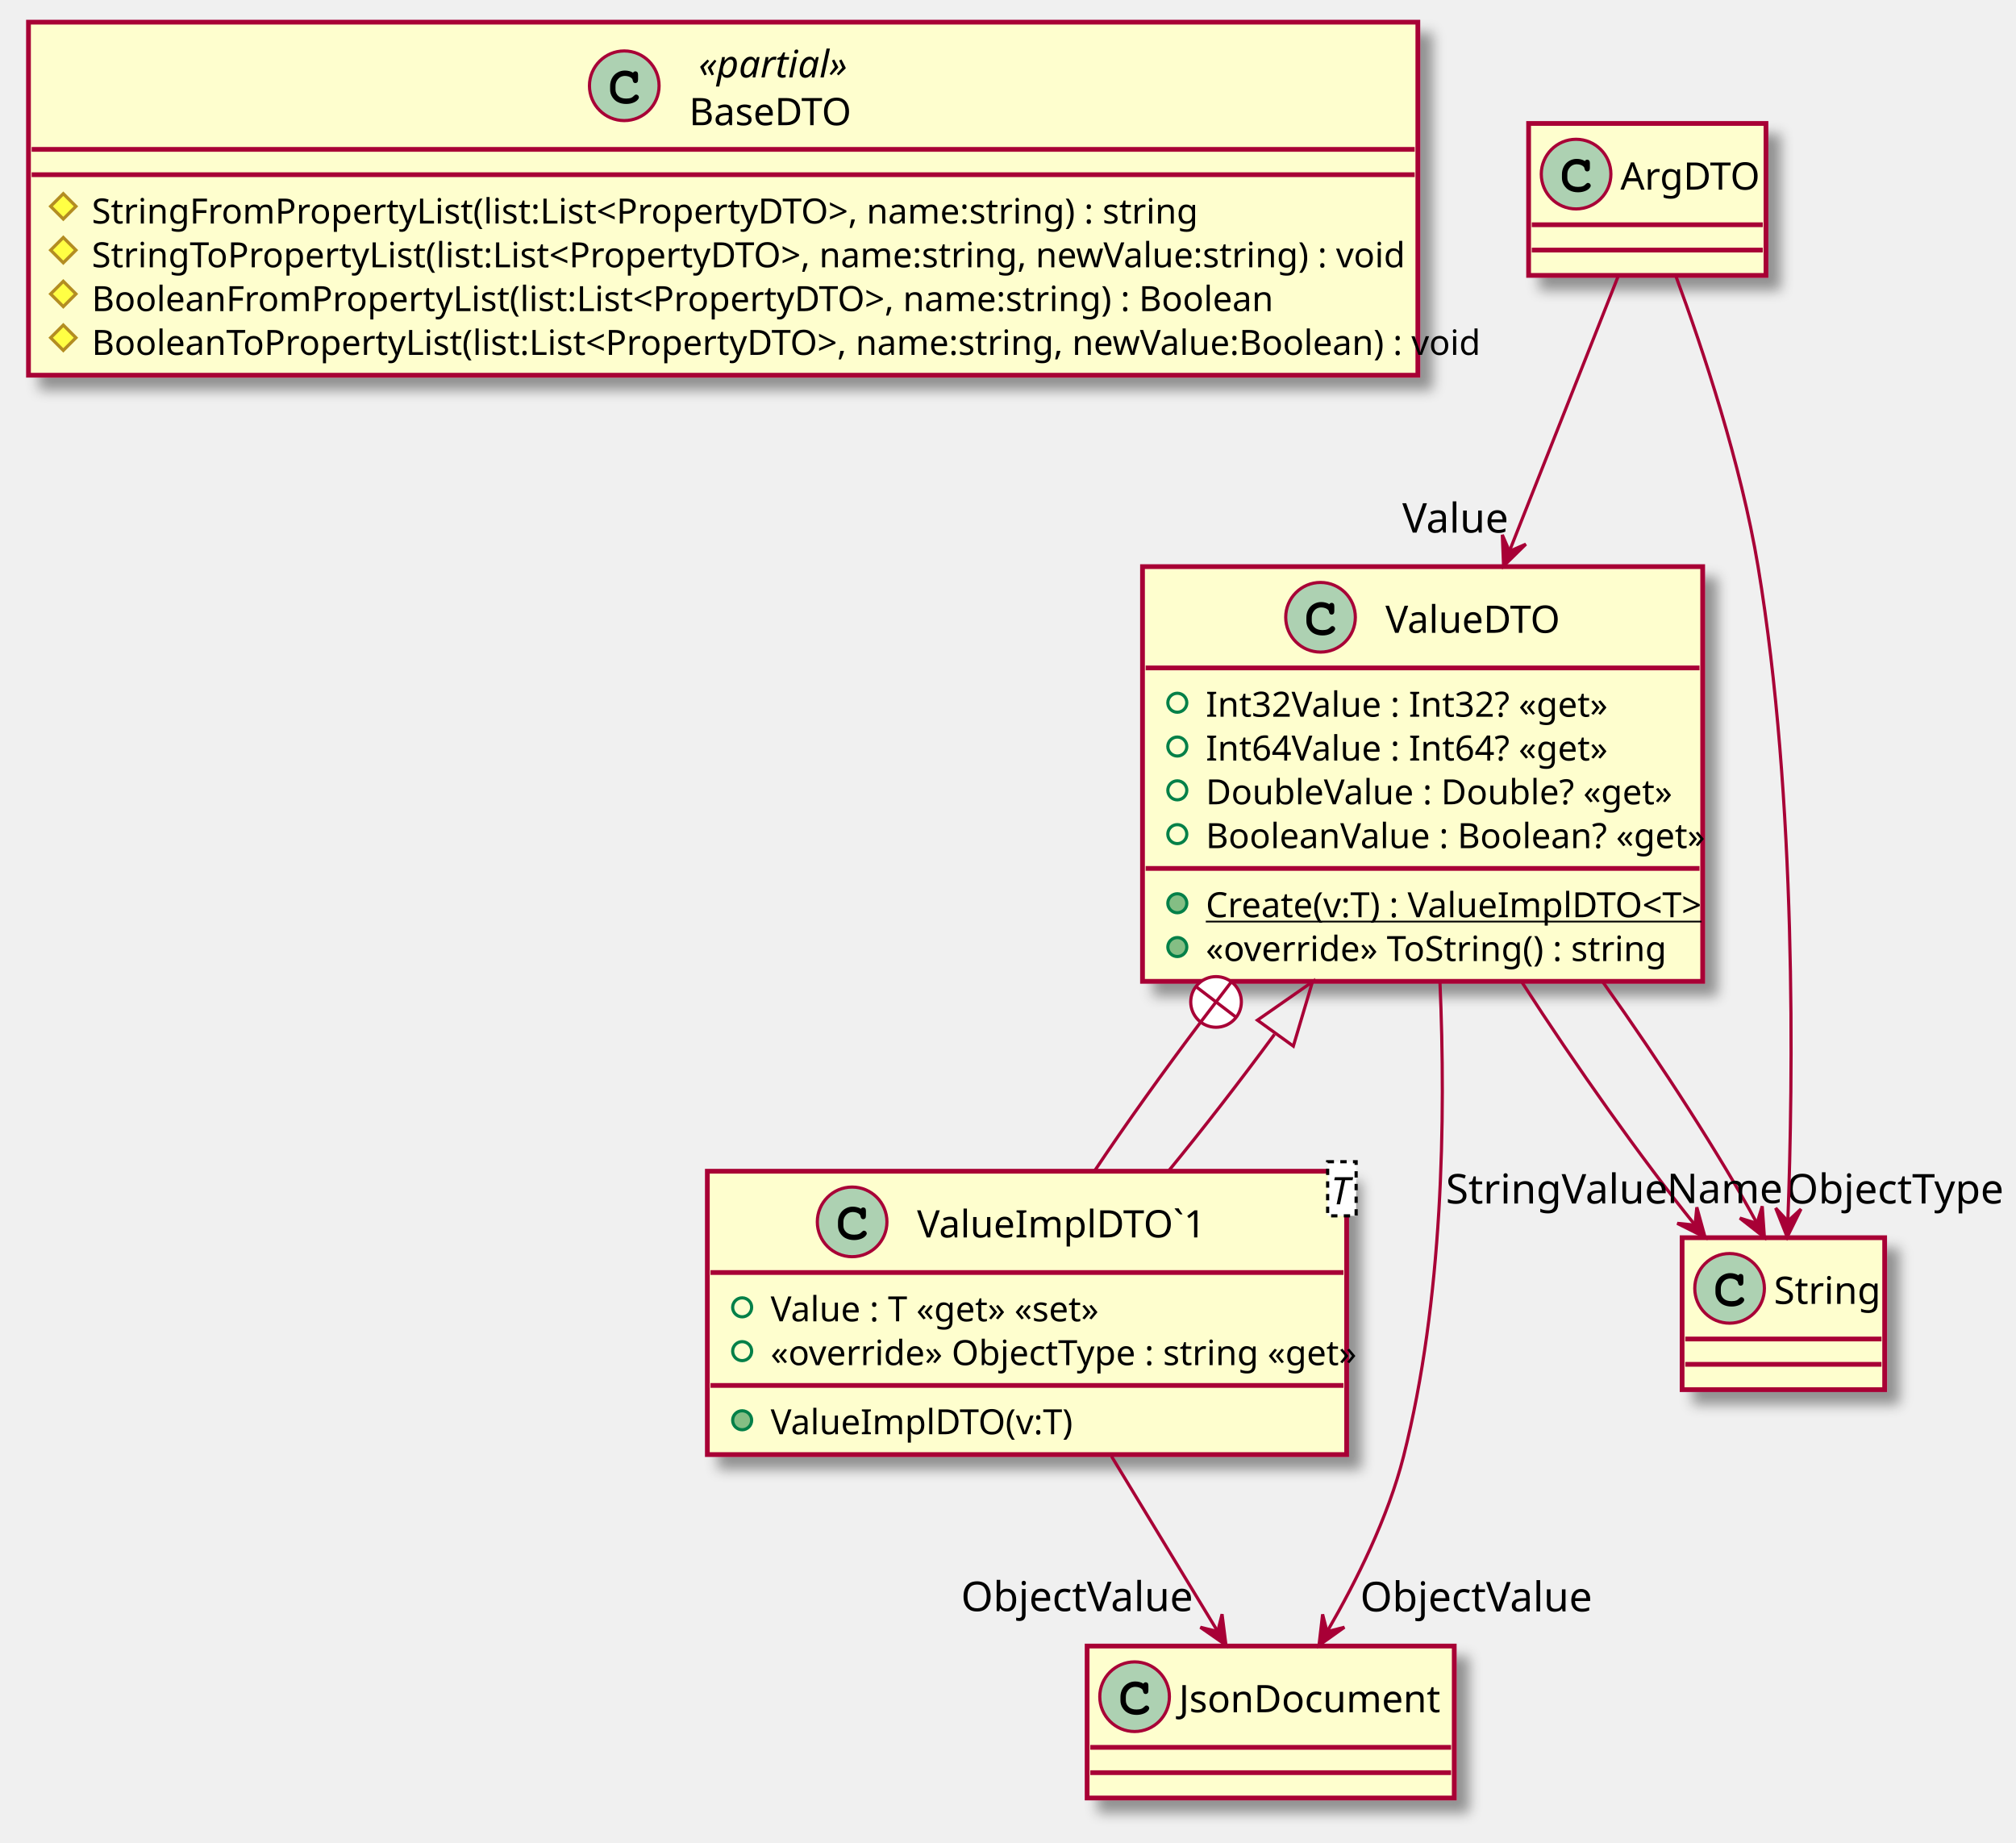
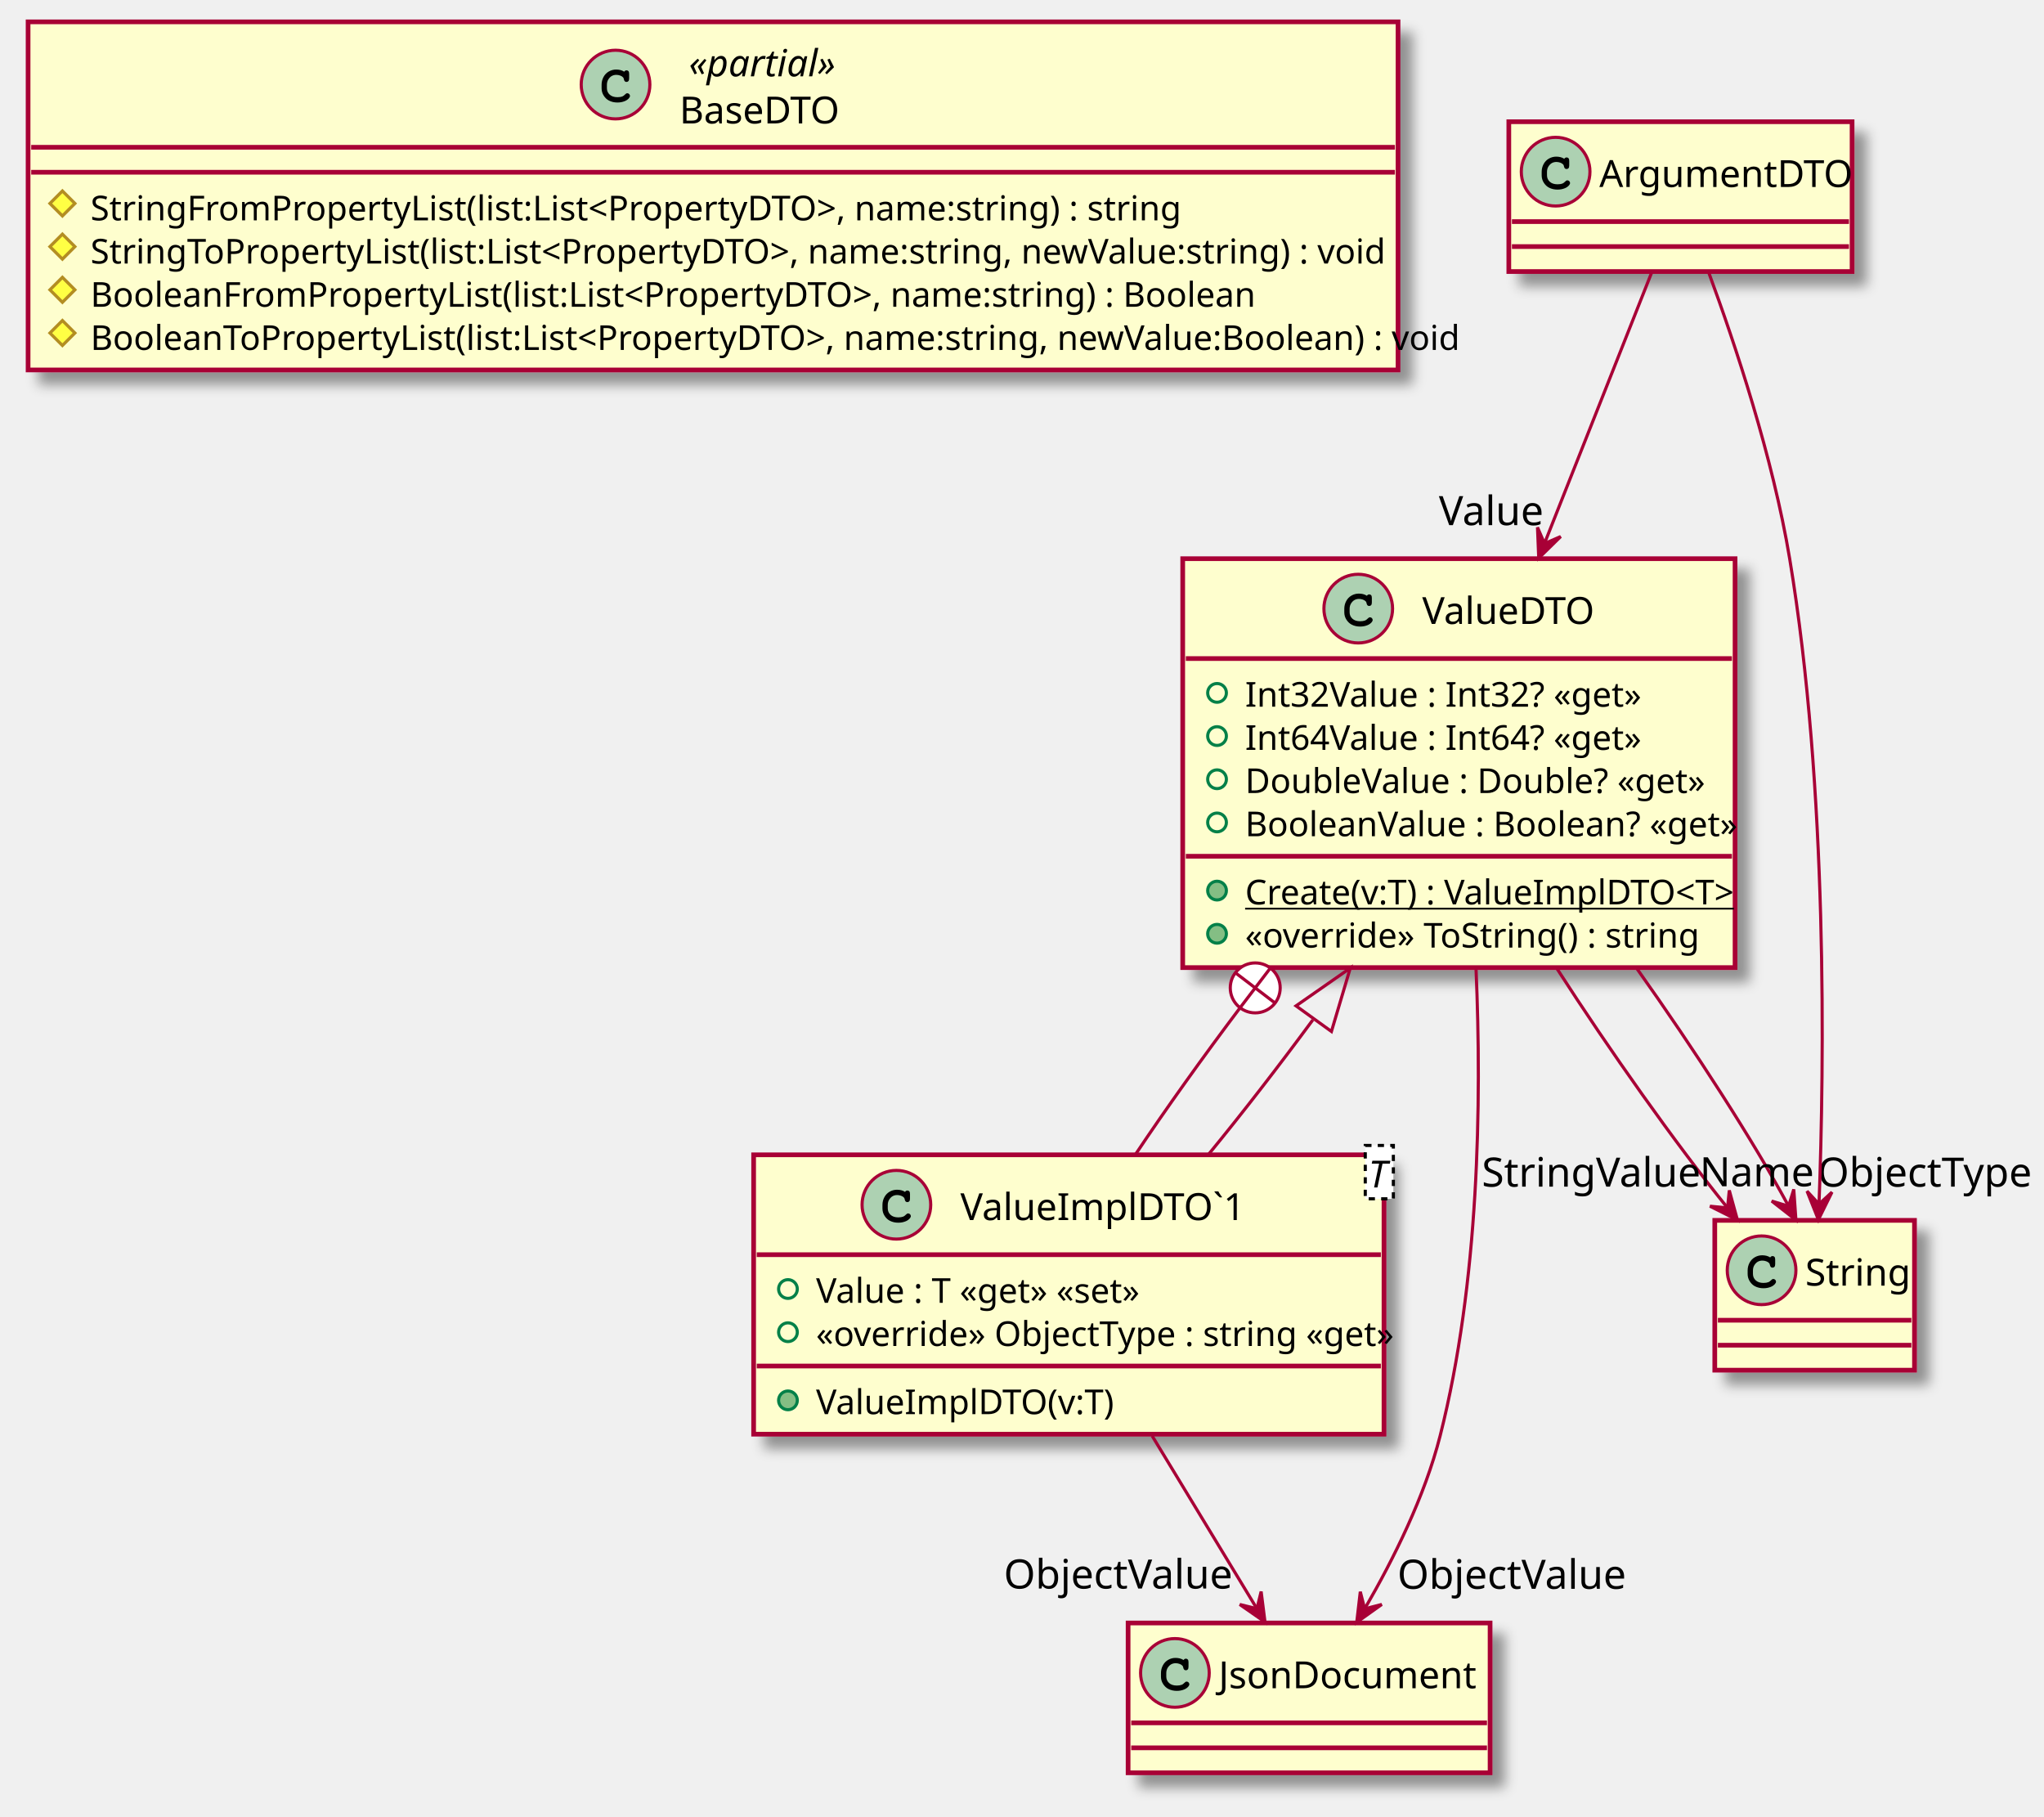
- <svg xmlns="http://www.w3.org/2000/svg" contentScriptType="application/ecmascript" contentStyleType="text/css" height="582px" preserveAspectRatio="none" style="width:637px;height:582px;background:#FFFFFF;" version="1.1" viewBox="0 0 637 582" width="637px" zoomAndPan="magnify">
+ <svg xmlns="http://www.w3.org/2000/svg" contentScriptType="application/ecmascript" contentStyleType="text/css" height="582px" preserveAspectRatio="none" style="width:655px;height:582px;background:#FFFFFF;" version="1.1" viewBox="0 0 655 582" width="655px" zoomAndPan="magnify">
  <defs>
-     <filter height="300%" id="fv3nblt9drwmm" width="300%" x="-1" y="-1">
+     <filter height="300%" id="f1mc7u9z59k3rf" width="300%" x="-1" y="-1">
      <feGaussianBlur result="blurOut" stdDeviation="2.0" />
      <feColorMatrix in="blurOut" result="blurOut2" type="matrix" values="0 0 0 0 0 0 0 0 0 0 0 0 0 0 0 0 0 0 .4 0" />
      <feOffset dx="4.0" dy="4.0" in="blurOut2" result="blurOut3" />
      <feBlend in="SourceGraphic" in2="blurOut3" mode="normal" />
    </filter>
  </defs>
  <g>
-     <rect codeLine="1" fill="#FEFECE" filter="url(#fv3nblt9drwmm)" height="111.531" id="BaseDTO" style="stroke:#A80036;stroke-width:1.5;" width="439" x="9" y="7" />
+     <rect codeLine="1" fill="#FEFECE" filter="url(#f1mc7u9z59k3rf)" height="111.531" id="BaseDTO" style="stroke:#A80036;stroke-width:1.5;" width="439" x="9" y="7" />
    <ellipse cx="197.25" cy="27.094" fill="#ADD1B2" rx="11" ry="11" style="stroke:#A80036;stroke-width:1.0;" />
-     <path d="M200.016,22.969 Q200.172,22.75 200.359,22.641 Q200.547,22.531 200.766,22.531 Q201.141,22.531 201.375,22.797 Q201.609,23.047 201.609,23.656 L201.609,25.109 Q201.609,25.719 201.375,25.984 Q201.141,26.25 200.766,26.25 Q200.422,26.25 200.219,26.047 Q200.016,25.859 199.906,25.344 Q199.859,24.984 199.672,24.797 Q199.344,24.422 198.734,24.203 Q198.125,23.984 197.5,23.984 Q196.734,23.984 196.094,24.312 Q195.469,24.641 194.969,25.391 Q194.484,26.141 194.484,27.172 L194.484,28.266 Q194.484,29.5 195.375,30.328 Q196.266,31.141 197.859,31.141 Q198.797,31.141 199.453,30.891 Q199.844,30.734 200.266,30.297 Q200.531,30.031 200.672,29.953 Q200.828,29.875 201.031,29.875 Q201.359,29.875 201.609,30.141 Q201.875,30.391 201.875,30.734 Q201.875,31.078 201.531,31.484 Q201.031,32.062 200.234,32.391 Q199.156,32.844 197.859,32.844 Q196.344,32.844 195.141,32.219 Q194.156,31.719 193.469,30.656 Q192.781,29.578 192.781,28.297 L192.781,27.141 Q192.781,25.812 193.391,24.672 Q194.016,23.516 195.109,22.906 Q196.203,22.281 197.438,22.281 Q198.172,22.281 198.812,22.453 Q199.469,22.609 200.016,22.969 Z " fill="#000000" />
+     <path d="M200.016,22.969 Q200.172,22.75 200.359,22.641 Q200.547,22.531 200.766,22.531 Q201.141,22.531 201.375,22.789 Q201.609,23.047 201.609,23.656 L201.609,25.109 Q201.609,25.719 201.375,25.984 Q201.141,26.25 200.766,26.25 Q200.422,26.25 200.219,26.047 Q200.016,25.859 199.906,25.344 Q199.859,24.984 199.672,24.797 Q199.344,24.422 198.734,24.203 Q198.125,23.984 197.5,23.984 Q196.734,23.984 196.102,24.312 Q195.469,24.641 194.977,25.391 Q194.484,26.141 194.484,27.172 L194.484,28.266 Q194.484,29.5 195.375,30.32 Q196.266,31.141 197.859,31.141 Q198.797,31.141 199.453,30.891 Q199.844,30.734 200.266,30.297 Q200.531,30.031 200.68,29.953 Q200.828,29.875 201.031,29.875 Q201.359,29.875 201.617,30.133 Q201.875,30.391 201.875,30.734 Q201.875,31.078 201.531,31.484 Q201.031,32.062 200.234,32.391 Q199.156,32.844 197.859,32.844 Q196.344,32.844 195.141,32.219 Q194.156,31.719 193.469,30.648 Q192.781,29.578 192.781,28.297 L192.781,27.141 Q192.781,25.812 193.398,24.664 Q194.016,23.516 195.109,22.898 Q196.203,22.281 197.438,22.281 Q198.172,22.281 198.82,22.445 Q199.469,22.609 200.016,22.969 Z " fill="#000000" />
    <text fill="#000000" font-family="sans-serif" font-size="12" font-style="italic" lengthAdjust="spacing" textLength="48" x="220.75" y="24.457">«partial»</text>
    <text fill="#000000" font-family="sans-serif" font-size="12" lengthAdjust="spacing" textLength="54" x="217.75" y="39.551">BaseDTO</text>
    <line style="stroke:#A80036;stroke-width:1.5;" x1="10" x2="447" y1="47.188" y2="47.188" />
    <line style="stroke:#A80036;stroke-width:1.5;" x1="10" x2="447" y1="55.188" y2="55.188" />
    <polygon fill="#FFFF44" points="20,61.188,24,65.188,20,69.188,16,65.188" style="stroke:#B38D22;stroke-width:1.0;" />
    <text fill="#000000" font-family="sans-serif" font-size="11" lengthAdjust="spacing" textLength="323" x="29" y="70.606">StringFromPropertyList(list:List&lt;PropertyDTO&gt;, name:string) : string</text>
    <polygon fill="#FFFF44" points="20,75.023,24,79.023,20,83.023,16,79.023" style="stroke:#B38D22;stroke-width:1.0;" />
    <text fill="#000000" font-family="sans-serif" font-size="11" lengthAdjust="spacing" textLength="390" x="29" y="84.442">StringToPropertyList(list:List&lt;PropertyDTO&gt;, name:string, newValue:string) : void</text>
    <polygon fill="#FFFF44" points="20,88.859,24,92.859,20,96.859,16,92.859" style="stroke:#B38D22;stroke-width:1.0;" />
    <text fill="#000000" font-family="sans-serif" font-size="11" lengthAdjust="spacing" textLength="346" x="29" y="98.278">BooleanFromPropertyList(list:List&lt;PropertyDTO&gt;, name:string) : Boolean</text>
    <polygon fill="#FFFF44" points="20,102.695,24,106.695,20,110.695,16,106.695" style="stroke:#B38D22;stroke-width:1.0;" />
    <text fill="#000000" font-family="sans-serif" font-size="11" lengthAdjust="spacing" textLength="413" x="29" y="112.114">BooleanToPropertyList(list:List&lt;PropertyDTO&gt;, name:string, newValue:Boolean) : void</text>
-     <rect codeLine="7" fill="#FEFECE" filter="url(#fv3nblt9drwmm)" height="131.016" id="ValueDTO" style="stroke:#A80036;stroke-width:1.5;" width="177" x="361" y="179" />
-     <ellipse cx="417.25" cy="195" fill="#ADD1B2" rx="11" ry="11" style="stroke:#A80036;stroke-width:1.0;" />
-     <path d="M420.016,190.875 Q420.172,190.656 420.359,190.547 Q420.547,190.438 420.766,190.438 Q421.141,190.438 421.375,190.703 Q421.609,190.953 421.609,191.562 L421.609,193.016 Q421.609,193.625 421.375,193.891 Q421.141,194.156 420.766,194.156 Q420.422,194.156 420.219,193.953 Q420.016,193.766 419.906,193.25 Q419.859,192.891 419.672,192.703 Q419.344,192.328 418.734,192.109 Q418.125,191.891 417.5,191.891 Q416.734,191.891 416.094,192.219 Q415.469,192.547 414.969,193.297 Q414.484,194.047 414.484,195.078 L414.484,196.172 Q414.484,197.406 415.375,198.234 Q416.266,199.047 417.859,199.047 Q418.797,199.047 419.453,198.797 Q419.844,198.641 420.266,198.203 Q420.531,197.938 420.672,197.859 Q420.828,197.781 421.031,197.781 Q421.359,197.781 421.609,198.047 Q421.875,198.297 421.875,198.641 Q421.875,198.984 421.531,199.391 Q421.031,199.969 420.234,200.297 Q419.156,200.75 417.859,200.75 Q416.344,200.75 415.141,200.125 Q414.156,199.625 413.469,198.562 Q412.781,197.484 412.781,196.203 L412.781,195.047 Q412.781,193.719 413.391,192.578 Q414.016,191.422 415.109,190.812 Q416.203,190.188 417.438,190.188 Q418.172,190.188 418.812,190.359 Q419.469,190.516 420.016,190.875 Z " fill="#000000" />
-     <text fill="#000000" font-family="sans-serif" font-size="12" lengthAdjust="spacing" textLength="56" x="437.75" y="199.91">ValueDTO</text>
-     <line style="stroke:#A80036;stroke-width:1.5;" x1="362" x2="537" y1="211" y2="211" />
-     <ellipse cx="372" cy="222" rx="3" ry="3" style="stroke:#038048;stroke-width:1.0;fill:none;" />
-     <text fill="#000000" font-family="sans-serif" font-size="11" lengthAdjust="spacing" textLength="119" x="381" y="226.419">Int32Value : Int32? «get»</text>
-     <ellipse cx="372" cy="235.836" rx="3" ry="3" style="stroke:#038048;stroke-width:1.0;fill:none;" />
-     <text fill="#000000" font-family="sans-serif" font-size="11" lengthAdjust="spacing" textLength="119" x="381" y="240.255">Int64Value : Int64? «get»</text>
-     <ellipse cx="372" cy="249.672" rx="3" ry="3" style="stroke:#038048;stroke-width:1.0;fill:none;" />
-     <text fill="#000000" font-family="sans-serif" font-size="11" lengthAdjust="spacing" textLength="139" x="381" y="254.091">DoubleValue : Double? «get»</text>
-     <ellipse cx="372" cy="263.508" rx="3" ry="3" style="stroke:#038048;stroke-width:1.0;fill:none;" />
-     <text fill="#000000" font-family="sans-serif" font-size="11" lengthAdjust="spacing" textLength="151" x="381" y="267.927">BooleanValue : Boolean? «get»</text>
-     <line style="stroke:#A80036;stroke-width:1.5;" x1="362" x2="537" y1="274.344" y2="274.344" />
-     <ellipse cx="372" cy="285.344" fill="#84BE84" rx="3" ry="3" style="stroke:#038048;stroke-width:1.0;" />
-     <text fill="#000000" font-family="sans-serif" font-size="11" lengthAdjust="spacing" text-decoration="underline" textLength="149" x="381" y="289.763">Create(v:T) : ValueImplDTO&lt;T&gt;</text>
-     <ellipse cx="372" cy="299.18" fill="#84BE84" rx="3" ry="3" style="stroke:#038048;stroke-width:1.0;" />
-     <text fill="#000000" font-family="sans-serif" font-size="11" lengthAdjust="spacing" textLength="139" x="381" y="303.599">«override» ToString() : string</text>
-     <rect codeLine="15" fill="#FEFECE" filter="url(#fv3nblt9drwmm)" height="48" id="ArgDTO" style="stroke:#A80036;stroke-width:1.5;" width="75" x="483" y="39" />
-     <ellipse cx="498" cy="55" fill="#ADD1B2" rx="11" ry="11" style="stroke:#A80036;stroke-width:1.0;" />
-     <path d="M500.766,50.875 Q500.922,50.656 501.109,50.547 Q501.297,50.438 501.516,50.438 Q501.891,50.438 502.125,50.703 Q502.359,50.953 502.359,51.562 L502.359,53.016 Q502.359,53.625 502.125,53.891 Q501.891,54.156 501.516,54.156 Q501.172,54.156 500.969,53.953 Q500.766,53.766 500.656,53.25 Q500.609,52.891 500.422,52.703 Q500.094,52.328 499.484,52.109 Q498.875,51.891 498.25,51.891 Q497.484,51.891 496.844,52.219 Q496.219,52.547 495.719,53.297 Q495.234,54.047 495.234,55.078 L495.234,56.172 Q495.234,57.406 496.125,58.234 Q497.016,59.047 498.609,59.047 Q499.547,59.047 500.203,58.797 Q500.594,58.641 501.016,58.203 Q501.281,57.938 501.422,57.859 Q501.578,57.781 501.781,57.781 Q502.109,57.781 502.359,58.047 Q502.625,58.297 502.625,58.641 Q502.625,58.984 502.281,59.391 Q501.781,59.969 500.984,60.297 Q499.906,60.75 498.609,60.75 Q497.094,60.75 495.891,60.125 Q494.906,59.625 494.219,58.562 Q493.531,57.484 493.531,56.203 L493.531,55.047 Q493.531,53.719 494.141,52.578 Q494.766,51.422 495.859,50.812 Q496.953,50.188 498.188,50.188 Q498.922,50.188 499.562,50.359 Q500.219,50.516 500.766,50.875 Z " fill="#000000" />
-     <text fill="#000000" font-family="sans-serif" font-size="12" lengthAdjust="spacing" textLength="43" x="512" y="59.91">ArgDTO</text>
-     <line style="stroke:#A80036;stroke-width:1.5;" x1="484" x2="557" y1="71" y2="71" />
-     <line style="stroke:#A80036;stroke-width:1.5;" x1="484" x2="557" y1="79" y2="79" />
-     <rect codeLine="17" fill="#FEFECE" filter="url(#fv3nblt9drwmm)" height="89.508" id="ValueImplDTO`1" style="stroke:#A80036;stroke-width:1.5;" width="202" x="223.5" y="370" />
-     <ellipse cx="269.25" cy="386" fill="#ADD1B2" rx="11" ry="11" style="stroke:#A80036;stroke-width:1.0;" />
-     <path d="M272.016,381.875 Q272.172,381.656 272.359,381.547 Q272.547,381.438 272.766,381.438 Q273.141,381.438 273.375,381.703 Q273.609,381.953 273.609,382.562 L273.609,384.016 Q273.609,384.625 273.375,384.891 Q273.141,385.156 272.766,385.156 Q272.422,385.156 272.219,384.953 Q272.016,384.766 271.906,384.25 Q271.859,383.891 271.672,383.703 Q271.344,383.328 270.734,383.109 Q270.125,382.891 269.5,382.891 Q268.734,382.891 268.094,383.219 Q267.469,383.547 266.969,384.297 Q266.484,385.047 266.484,386.078 L266.484,387.172 Q266.484,388.406 267.375,389.234 Q268.266,390.047 269.859,390.047 Q270.797,390.047 271.453,389.797 Q271.844,389.641 272.266,389.203 Q272.531,388.938 272.672,388.859 Q272.828,388.781 273.031,388.781 Q273.359,388.781 273.609,389.047 Q273.875,389.297 273.875,389.641 Q273.875,389.984 273.531,390.391 Q273.031,390.969 272.234,391.297 Q271.156,391.75 269.859,391.75 Q268.344,391.75 267.141,391.125 Q266.156,390.625 265.469,389.562 Q264.781,388.484 264.781,387.203 L264.781,386.047 Q264.781,384.719 265.391,383.578 Q266.016,382.422 267.109,381.812 Q268.203,381.188 269.438,381.188 Q270.172,381.188 270.812,381.359 Q271.469,381.516 272.016,381.875 Z " fill="#000000" />
-     <text fill="#000000" font-family="sans-serif" font-size="12" lengthAdjust="spacing" textLength="91" x="289.75" y="390.91">ValueImplDTO`1</text>
-     <rect fill="#FFFFFF" height="17.094" style="stroke:#000000;stroke-width:1.0;stroke-dasharray:2.0,2.0;" width="9" x="419.5" y="367" />
-     <text fill="#000000" font-family="sans-serif" font-size="12" font-style="italic" lengthAdjust="spacing" textLength="7" x="420.5" y="380.457">T</text>
-     <line style="stroke:#A80036;stroke-width:1.5;" x1="224.5" x2="424.5" y1="402" y2="402" />
-     <ellipse cx="234.5" cy="413" rx="3" ry="3" style="stroke:#038048;stroke-width:1.0;fill:none;" />
-     <text fill="#000000" font-family="sans-serif" font-size="11" lengthAdjust="spacing" textLength="103" x="243.5" y="417.419">Value : T «get» «set»</text>
-     <ellipse cx="234.5" cy="426.836" rx="3" ry="3" style="stroke:#038048;stroke-width:1.0;fill:none;" />
-     <text fill="#000000" font-family="sans-serif" font-size="11" lengthAdjust="spacing" textLength="176" x="243.5" y="431.255">«override» ObjectType : string «get»</text>
-     <line style="stroke:#A80036;stroke-width:1.5;" x1="224.5" x2="424.5" y1="437.672" y2="437.672" />
-     <ellipse cx="234.5" cy="448.672" fill="#84BE84" rx="3" ry="3" style="stroke:#038048;stroke-width:1.0;" />
-     <text fill="#000000" font-family="sans-serif" font-size="11" lengthAdjust="spacing" textLength="90" x="243.5" y="453.091">ValueImplDTO(v:T)</text>
-     <rect fill="#FEFECE" filter="url(#fv3nblt9drwmm)" height="48" id="String" style="stroke:#A80036;stroke-width:1.5;" width="64" x="531.5" y="391" />
-     <ellipse cx="546.5" cy="407" fill="#ADD1B2" rx="11" ry="11" style="stroke:#A80036;stroke-width:1.0;" />
-     <path d="M549.266,402.875 Q549.422,402.656 549.609,402.547 Q549.797,402.438 550.016,402.438 Q550.391,402.438 550.625,402.703 Q550.859,402.953 550.859,403.562 L550.859,405.016 Q550.859,405.625 550.625,405.891 Q550.391,406.156 550.016,406.156 Q549.672,406.156 549.469,405.953 Q549.266,405.766 549.156,405.25 Q549.109,404.891 548.922,404.703 Q548.594,404.328 547.984,404.109 Q547.375,403.891 546.75,403.891 Q545.984,403.891 545.344,404.219 Q544.719,404.547 544.219,405.297 Q543.734,406.047 543.734,407.078 L543.734,408.172 Q543.734,409.406 544.625,410.234 Q545.516,411.047 547.109,411.047 Q548.047,411.047 548.703,410.797 Q549.094,410.641 549.516,410.203 Q549.781,409.938 549.922,409.859 Q550.078,409.781 550.281,409.781 Q550.609,409.781 550.859,410.047 Q551.125,410.297 551.125,410.641 Q551.125,410.984 550.781,411.391 Q550.281,411.969 549.484,412.297 Q548.406,412.75 547.109,412.75 Q545.594,412.75 544.391,412.125 Q543.406,411.625 542.719,410.562 Q542.031,409.484 542.031,408.203 L542.031,407.047 Q542.031,405.719 542.641,404.578 Q543.266,403.422 544.359,402.812 Q545.453,402.188 546.688,402.188 Q547.422,402.188 548.062,402.359 Q548.719,402.516 549.266,402.875 Z " fill="#000000" />
-     <text fill="#000000" font-family="sans-serif" font-size="12" lengthAdjust="spacing" textLength="32" x="560.5" y="411.91">String</text>
-     <line style="stroke:#A80036;stroke-width:1.5;" x1="532.5" x2="594.5" y1="423" y2="423" />
-     <line style="stroke:#A80036;stroke-width:1.5;" x1="532.5" x2="594.5" y1="431" y2="431" />
-     <rect fill="#FEFECE" filter="url(#fv3nblt9drwmm)" height="48" id="JsonDocument" style="stroke:#A80036;stroke-width:1.5;" width="116" x="343.5" y="520" />
-     <ellipse cx="358.5" cy="536" fill="#ADD1B2" rx="11" ry="11" style="stroke:#A80036;stroke-width:1.0;" />
-     <path d="M361.266,531.875 Q361.422,531.656 361.609,531.547 Q361.797,531.438 362.016,531.438 Q362.391,531.438 362.625,531.703 Q362.859,531.953 362.859,532.562 L362.859,534.016 Q362.859,534.625 362.625,534.891 Q362.391,535.156 362.016,535.156 Q361.672,535.156 361.469,534.953 Q361.266,534.766 361.156,534.25 Q361.109,533.891 360.922,533.703 Q360.594,533.328 359.984,533.109 Q359.375,532.891 358.75,532.891 Q357.984,532.891 357.344,533.219 Q356.719,533.547 356.219,534.297 Q355.734,535.047 355.734,536.078 L355.734,537.172 Q355.734,538.406 356.625,539.234 Q357.516,540.047 359.109,540.047 Q360.047,540.047 360.703,539.797 Q361.094,539.641 361.516,539.203 Q361.781,538.938 361.922,538.859 Q362.078,538.781 362.281,538.781 Q362.609,538.781 362.859,539.047 Q363.125,539.297 363.125,539.641 Q363.125,539.984 362.781,540.391 Q362.281,540.969 361.484,541.297 Q360.406,541.75 359.109,541.75 Q357.594,541.75 356.391,541.125 Q355.406,540.625 354.719,539.562 Q354.031,538.484 354.031,537.203 L354.031,536.047 Q354.031,534.719 354.641,533.578 Q355.266,532.422 356.359,531.812 Q357.453,531.188 358.688,531.188 Q359.422,531.188 360.062,531.359 Q360.719,531.516 361.266,531.875 Z " fill="#000000" />
-     <text fill="#000000" font-family="sans-serif" font-size="12" lengthAdjust="spacing" textLength="84" x="372.5" y="540.91">JsonDocument</text>
-     <line style="stroke:#A80036;stroke-width:1.5;" x1="344.5" x2="458.5" y1="552" y2="552" />
-     <line style="stroke:#A80036;stroke-width:1.5;" x1="344.5" x2="458.5" y1="560" y2="560" />
-     <path codeLine="22" d="M480.81,310.16 C497.96,336.79 518.77,366.18 535.48,386.87 " fill="none" id="ValueDTO-to-String" style="stroke:#A80036;stroke-width:1.0;" />
-     <polygon fill="#A80036" points="538.76,390.89,536.151,381.393,535.591,387.022,529.962,386.463,538.76,390.89" style="stroke:#A80036;stroke-width:1.0;" />
-     <text fill="#000000" font-family="sans-serif" font-size="13" lengthAdjust="spacing" textLength="67" x="456.836" y="380.202">StringValue</text>
-     <path codeLine="23" d="M506.42,310.16 C525.19,336.57 543.93,365.69 555.1,386.35 " fill="none" id="ValueDTO-to-String-1" style="stroke:#A80036;stroke-width:1.0;" />
-     <polygon fill="#A80036" points="557.5,390.89,556.814,381.065,555.156,386.474,549.747,384.815,557.5,390.89" style="stroke:#A80036;stroke-width:1.0;" />
-     <text fill="#000000" font-family="sans-serif" font-size="13" lengthAdjust="spacing" textLength="66" x="564.419" y="380.202">ObjectType</text>
-     <path codeLine="24" d="M454.99,310.33 C456.86,353.42 455.95,410.89 443.5,460 C438.57,479.44 428.55,499.54 419.53,515.1 " fill="none" id="ValueDTO-to-JsonDocument" style="stroke:#A80036;stroke-width:1.0;" />
-     <polygon fill="#A80036" points="416.77,519.77,424.794,514.059,419.315,515.466,417.908,509.987,416.77,519.77" style="stroke:#A80036;stroke-width:1.0;" />
-     <text fill="#000000" font-family="sans-serif" font-size="13" lengthAdjust="spacing" textLength="71" x="429.78" y="509.051">ObjectValue</text>
-     <path codeLine="25" d="M529.58,87.36 C538.03,110.29 550.09,146.47 555.5,179 C567.75,252.72 566.57,341.17 564.91,385.59 " fill="none" id="ArgDTO-to-String" style="stroke:#A80036;stroke-width:1.0;" />
-     <polygon fill="#A80036" points="564.7,390.79,569.057,381.957,564.9,385.794,561.063,381.637,564.7,390.79" style="stroke:#A80036;stroke-width:1.0;" />
-     <text fill="#000000" font-family="sans-serif" font-size="13" lengthAdjust="spacing" textLength="34" x="526.651" y="380.076">Name</text>
-     <path codeLine="26" d="M511.36,87.1 C502.69,109.03 489.2,143.12 477.03,173.89 " fill="none" id="ArgDTO-to-ValueDTO" style="stroke:#A80036;stroke-width:1.0;" />
-     <polygon fill="#A80036" points="475.09,178.8,482.128,171.911,476.935,174.153,474.692,168.959,475.09,178.8" style="stroke:#A80036;stroke-width:1.0;" />
-     <text fill="#000000" font-family="sans-serif" font-size="13" lengthAdjust="spacing" textLength="33" x="443.084" y="168.253">Value</text>
-     <path codeLine="27" d="M379.69,322.48 C367.45,338.72 355.57,355.33 345.88,369.86 " fill="none" id="ValueDTO-backto-ValueImplDTO`1" style="stroke:#A80036;stroke-width:1.0;" />
-     <ellipse cx="384.238" cy="316.521" fill="#FFFFFF" rx="8" ry="8" style="stroke:#A80036;stroke-width:1.0;" />
-     <line style="stroke:#A80036;stroke-width:1.0;" x1="379.385" x2="389.09" y1="322.881" y2="310.16" />
-     <line style="stroke:#A80036;stroke-width:1.0;" x1="377.877" x2="390.598" y1="311.668" y2="321.373" />
-     <path codeLine="28" d="M402.69,326.78 C391.75,341.63 380.16,356.61 369.28,369.86 " fill="none" id="ValueDTO-backto-ValueImplDTO`1-1" style="stroke:#A80036;stroke-width:1.0;" />
-     <polygon fill="none" points="397.31,322.28,414.7,310.16,408.66,330.48,397.31,322.28" style="stroke:#A80036;stroke-width:1.0;" />
-     <path codeLine="29" d="M351.21,460.06 C362.33,478.4 374.9,499.13 384.69,515.27 " fill="none" id="ValueImplDTO`1-to-JsonDocument" style="stroke:#A80036;stroke-width:1.0;" />
-     <polygon fill="#A80036" points="387.37,519.7,386.131,509.929,384.781,515.423,379.287,514.072,387.37,519.7" style="stroke:#A80036;stroke-width:1.0;" />
-     <text fill="#000000" font-family="sans-serif" font-size="13" lengthAdjust="spacing" textLength="71" x="303.652" y="508.963">ObjectValue</text>
+     <rect codeLine="7" fill="#FEFECE" filter="url(#f1mc7u9z59k3rf)" height="131.016" id="ValueDTO" style="stroke:#A80036;stroke-width:1.5;" width="177" x="379" y="179" />
+     <ellipse cx="435.25" cy="195" fill="#ADD1B2" rx="11" ry="11" style="stroke:#A80036;stroke-width:1.0;" />
+     <path d="M438.016,190.875 Q438.172,190.656 438.359,190.547 Q438.547,190.438 438.766,190.438 Q439.141,190.438 439.375,190.695 Q439.609,190.953 439.609,191.562 L439.609,193.016 Q439.609,193.625 439.375,193.891 Q439.141,194.156 438.766,194.156 Q438.422,194.156 438.219,193.953 Q438.016,193.766 437.906,193.25 Q437.859,192.891 437.672,192.703 Q437.344,192.328 436.734,192.109 Q436.125,191.891 435.5,191.891 Q434.734,191.891 434.102,192.219 Q433.469,192.547 432.977,193.297 Q432.484,194.047 432.484,195.078 L432.484,196.172 Q432.484,197.406 433.375,198.227 Q434.266,199.047 435.859,199.047 Q436.797,199.047 437.453,198.797 Q437.844,198.641 438.266,198.203 Q438.531,197.938 438.68,197.859 Q438.828,197.781 439.031,197.781 Q439.359,197.781 439.617,198.039 Q439.875,198.297 439.875,198.641 Q439.875,198.984 439.531,199.391 Q439.031,199.969 438.234,200.297 Q437.156,200.75 435.859,200.75 Q434.344,200.75 433.141,200.125 Q432.156,199.625 431.469,198.555 Q430.781,197.484 430.781,196.203 L430.781,195.047 Q430.781,193.719 431.398,192.57 Q432.016,191.422 433.109,190.805 Q434.203,190.188 435.438,190.188 Q436.172,190.188 436.82,190.352 Q437.469,190.516 438.016,190.875 Z " fill="#000000" />
+     <text fill="#000000" font-family="sans-serif" font-size="12" lengthAdjust="spacing" textLength="56" x="455.75" y="199.91">ValueDTO</text>
+     <line style="stroke:#A80036;stroke-width:1.5;" x1="380" x2="555" y1="211" y2="211" />
+     <ellipse cx="390" cy="222" rx="3" ry="3" style="stroke:#038048;stroke-width:1.0;fill:none;" />
+     <text fill="#000000" font-family="sans-serif" font-size="11" lengthAdjust="spacing" textLength="119" x="399" y="226.419">Int32Value : Int32? «get»</text>
+     <ellipse cx="390" cy="235.836" rx="3" ry="3" style="stroke:#038048;stroke-width:1.0;fill:none;" />
+     <text fill="#000000" font-family="sans-serif" font-size="11" lengthAdjust="spacing" textLength="119" x="399" y="240.255">Int64Value : Int64? «get»</text>
+     <ellipse cx="390" cy="249.672" rx="3" ry="3" style="stroke:#038048;stroke-width:1.0;fill:none;" />
+     <text fill="#000000" font-family="sans-serif" font-size="11" lengthAdjust="spacing" textLength="139" x="399" y="254.091">DoubleValue : Double? «get»</text>
+     <ellipse cx="390" cy="263.508" rx="3" ry="3" style="stroke:#038048;stroke-width:1.0;fill:none;" />
+     <text fill="#000000" font-family="sans-serif" font-size="11" lengthAdjust="spacing" textLength="151" x="399" y="267.927">BooleanValue : Boolean? «get»</text>
+     <line style="stroke:#A80036;stroke-width:1.5;" x1="380" x2="555" y1="274.344" y2="274.344" />
+     <ellipse cx="390" cy="285.344" fill="#84BE84" rx="3" ry="3" style="stroke:#038048;stroke-width:1.0;" />
+     <text fill="#000000" font-family="sans-serif" font-size="11" lengthAdjust="spacing" text-decoration="underline" textLength="149" x="399" y="289.763">Create(v:T) : ValueImplDTO&lt;T&gt;</text>
+     <ellipse cx="390" cy="299.18" fill="#84BE84" rx="3" ry="3" style="stroke:#038048;stroke-width:1.0;" />
+     <text fill="#000000" font-family="sans-serif" font-size="11" lengthAdjust="spacing" textLength="139" x="399" y="303.599">«override» ToString() : string</text>
+     <rect codeLine="15" fill="#FEFECE" filter="url(#f1mc7u9z59k3rf)" height="48" id="ArgumentDTO" style="stroke:#A80036;stroke-width:1.5;" width="110" x="483.5" y="39" />
+     <ellipse cx="498.5" cy="55" fill="#ADD1B2" rx="11" ry="11" style="stroke:#A80036;stroke-width:1.0;" />
+     <path d="M501.266,50.875 Q501.422,50.656 501.609,50.547 Q501.797,50.438 502.016,50.438 Q502.391,50.438 502.625,50.695 Q502.859,50.953 502.859,51.562 L502.859,53.016 Q502.859,53.625 502.625,53.891 Q502.391,54.156 502.016,54.156 Q501.672,54.156 501.469,53.953 Q501.266,53.766 501.156,53.25 Q501.109,52.891 500.922,52.703 Q500.594,52.328 499.984,52.109 Q499.375,51.891 498.75,51.891 Q497.984,51.891 497.352,52.219 Q496.719,52.547 496.227,53.297 Q495.734,54.047 495.734,55.078 L495.734,56.172 Q495.734,57.406 496.625,58.227 Q497.516,59.047 499.109,59.047 Q500.047,59.047 500.703,58.797 Q501.094,58.641 501.516,58.203 Q501.781,57.938 501.93,57.859 Q502.078,57.781 502.281,57.781 Q502.609,57.781 502.867,58.039 Q503.125,58.297 503.125,58.641 Q503.125,58.984 502.781,59.391 Q502.281,59.969 501.484,60.297 Q500.406,60.75 499.109,60.75 Q497.594,60.75 496.391,60.125 Q495.406,59.625 494.719,58.555 Q494.031,57.484 494.031,56.203 L494.031,55.047 Q494.031,53.719 494.648,52.57 Q495.266,51.422 496.359,50.805 Q497.453,50.188 498.688,50.188 Q499.422,50.188 500.07,50.352 Q500.719,50.516 501.266,50.875 Z " fill="#000000" />
+     <text fill="#000000" font-family="sans-serif" font-size="12" lengthAdjust="spacing" textLength="78" x="512.5" y="59.91">ArgumentDTO</text>
+     <line style="stroke:#A80036;stroke-width:1.5;" x1="484.5" x2="592.5" y1="71" y2="71" />
+     <line style="stroke:#A80036;stroke-width:1.5;" x1="484.5" x2="592.5" y1="79" y2="79" />
+     <rect codeLine="17" fill="#FEFECE" filter="url(#f1mc7u9z59k3rf)" height="89.508" id="ValueImplDTO`1" style="stroke:#A80036;stroke-width:1.5;" width="202" x="241.5" y="370" />
+     <ellipse cx="287.25" cy="386" fill="#ADD1B2" rx="11" ry="11" style="stroke:#A80036;stroke-width:1.0;" />
+     <path d="M290.016,381.875 Q290.172,381.656 290.359,381.547 Q290.547,381.438 290.766,381.438 Q291.141,381.438 291.375,381.695 Q291.609,381.953 291.609,382.562 L291.609,384.016 Q291.609,384.625 291.375,384.891 Q291.141,385.156 290.766,385.156 Q290.422,385.156 290.219,384.953 Q290.016,384.766 289.906,384.25 Q289.859,383.891 289.672,383.703 Q289.344,383.328 288.734,383.109 Q288.125,382.891 287.5,382.891 Q286.734,382.891 286.102,383.219 Q285.469,383.547 284.977,384.297 Q284.484,385.047 284.484,386.078 L284.484,387.172 Q284.484,388.406 285.375,389.227 Q286.266,390.047 287.859,390.047 Q288.797,390.047 289.453,389.797 Q289.844,389.641 290.266,389.203 Q290.531,388.938 290.68,388.859 Q290.828,388.781 291.031,388.781 Q291.359,388.781 291.617,389.039 Q291.875,389.297 291.875,389.641 Q291.875,389.984 291.531,390.391 Q291.031,390.969 290.234,391.297 Q289.156,391.75 287.859,391.75 Q286.344,391.75 285.141,391.125 Q284.156,390.625 283.469,389.555 Q282.781,388.484 282.781,387.203 L282.781,386.047 Q282.781,384.719 283.398,383.57 Q284.016,382.422 285.109,381.805 Q286.203,381.188 287.438,381.188 Q288.172,381.188 288.82,381.352 Q289.469,381.516 290.016,381.875 Z " fill="#000000" />
+     <text fill="#000000" font-family="sans-serif" font-size="12" lengthAdjust="spacing" textLength="91" x="307.75" y="390.91">ValueImplDTO`1</text>
+     <rect fill="#FFFFFF" height="17.094" style="stroke:#000000;stroke-width:1.0;stroke-dasharray:2.0,2.0;" width="9" x="437.5" y="367" />
+     <text fill="#000000" font-family="sans-serif" font-size="12" font-style="italic" lengthAdjust="spacing" textLength="7" x="438.5" y="380.457">T</text>
+     <line style="stroke:#A80036;stroke-width:1.5;" x1="242.5" x2="442.5" y1="402" y2="402" />
+     <ellipse cx="252.5" cy="413" rx="3" ry="3" style="stroke:#038048;stroke-width:1.0;fill:none;" />
+     <text fill="#000000" font-family="sans-serif" font-size="11" lengthAdjust="spacing" textLength="103" x="261.5" y="417.419">Value : T «get» «set»</text>
+     <ellipse cx="252.5" cy="426.836" rx="3" ry="3" style="stroke:#038048;stroke-width:1.0;fill:none;" />
+     <text fill="#000000" font-family="sans-serif" font-size="11" lengthAdjust="spacing" textLength="176" x="261.5" y="431.255">«override» ObjectType : string «get»</text>
+     <line style="stroke:#A80036;stroke-width:1.5;" x1="242.5" x2="442.5" y1="437.672" y2="437.672" />
+     <ellipse cx="252.5" cy="448.672" fill="#84BE84" rx="3" ry="3" style="stroke:#038048;stroke-width:1.0;" />
+     <text fill="#000000" font-family="sans-serif" font-size="11" lengthAdjust="spacing" textLength="90" x="261.5" y="453.091">ValueImplDTO(v:T)</text>
+     <rect fill="#FEFECE" filter="url(#f1mc7u9z59k3rf)" height="48" id="String" style="stroke:#A80036;stroke-width:1.5;" width="64" x="549.5" y="391" />
+     <ellipse cx="564.5" cy="407" fill="#ADD1B2" rx="11" ry="11" style="stroke:#A80036;stroke-width:1.0;" />
+     <path d="M567.266,402.875 Q567.422,402.656 567.609,402.547 Q567.797,402.438 568.016,402.438 Q568.391,402.438 568.625,402.695 Q568.859,402.953 568.859,403.562 L568.859,405.016 Q568.859,405.625 568.625,405.891 Q568.391,406.156 568.016,406.156 Q567.672,406.156 567.469,405.953 Q567.266,405.766 567.156,405.25 Q567.109,404.891 566.922,404.703 Q566.594,404.328 565.984,404.109 Q565.375,403.891 564.75,403.891 Q563.984,403.891 563.352,404.219 Q562.719,404.547 562.227,405.297 Q561.734,406.047 561.734,407.078 L561.734,408.172 Q561.734,409.406 562.625,410.227 Q563.516,411.047 565.109,411.047 Q566.047,411.047 566.703,410.797 Q567.094,410.641 567.516,410.203 Q567.781,409.938 567.93,409.859 Q568.078,409.781 568.281,409.781 Q568.609,409.781 568.867,410.039 Q569.125,410.297 569.125,410.641 Q569.125,410.984 568.781,411.391 Q568.281,411.969 567.484,412.297 Q566.406,412.75 565.109,412.75 Q563.594,412.75 562.391,412.125 Q561.406,411.625 560.719,410.555 Q560.031,409.484 560.031,408.203 L560.031,407.047 Q560.031,405.719 560.648,404.57 Q561.266,403.422 562.359,402.805 Q563.453,402.188 564.688,402.188 Q565.422,402.188 566.07,402.352 Q566.719,402.516 567.266,402.875 Z " fill="#000000" />
+     <text fill="#000000" font-family="sans-serif" font-size="12" lengthAdjust="spacing" textLength="32" x="578.5" y="411.91">String</text>
+     <line style="stroke:#A80036;stroke-width:1.5;" x1="550.5" x2="612.5" y1="423" y2="423" />
+     <line style="stroke:#A80036;stroke-width:1.5;" x1="550.5" x2="612.5" y1="431" y2="431" />
+     <rect fill="#FEFECE" filter="url(#f1mc7u9z59k3rf)" height="48" id="JsonDocument" style="stroke:#A80036;stroke-width:1.5;" width="116" x="361.5" y="520" />
+     <ellipse cx="376.5" cy="536" fill="#ADD1B2" rx="11" ry="11" style="stroke:#A80036;stroke-width:1.0;" />
+     <path d="M379.266,531.875 Q379.422,531.656 379.609,531.547 Q379.797,531.438 380.016,531.438 Q380.391,531.438 380.625,531.695 Q380.859,531.953 380.859,532.562 L380.859,534.016 Q380.859,534.625 380.625,534.891 Q380.391,535.156 380.016,535.156 Q379.672,535.156 379.469,534.953 Q379.266,534.766 379.156,534.25 Q379.109,533.891 378.922,533.703 Q378.594,533.328 377.984,533.109 Q377.375,532.891 376.75,532.891 Q375.984,532.891 375.352,533.219 Q374.719,533.547 374.227,534.297 Q373.734,535.047 373.734,536.078 L373.734,537.172 Q373.734,538.406 374.625,539.227 Q375.516,540.047 377.109,540.047 Q378.047,540.047 378.703,539.797 Q379.094,539.641 379.516,539.203 Q379.781,538.938 379.93,538.859 Q380.078,538.781 380.281,538.781 Q380.609,538.781 380.867,539.039 Q381.125,539.297 381.125,539.641 Q381.125,539.984 380.781,540.391 Q380.281,540.969 379.484,541.297 Q378.406,541.75 377.109,541.75 Q375.594,541.75 374.391,541.125 Q373.406,540.625 372.719,539.555 Q372.031,538.484 372.031,537.203 L372.031,536.047 Q372.031,534.719 372.648,533.57 Q373.266,532.422 374.359,531.805 Q375.453,531.188 376.688,531.188 Q377.422,531.188 378.07,531.352 Q378.719,531.516 379.266,531.875 Z " fill="#000000" />
+     <text fill="#000000" font-family="sans-serif" font-size="12" lengthAdjust="spacing" textLength="84" x="390.5" y="540.91">JsonDocument</text>
+     <line style="stroke:#A80036;stroke-width:1.5;" x1="362.5" x2="476.5" y1="552" y2="552" />
+     <line style="stroke:#A80036;stroke-width:1.5;" x1="362.5" x2="476.5" y1="560" y2="560" />
+     <path codeLine="22" d="M498.81,310.16 C515.96,336.79 536.77,366.18 553.48,386.87 " fill="none" id="ValueDTO-to-String" style="stroke:#A80036;stroke-width:1.0;" />
+     <polygon fill="#A80036" points="556.76,390.89,554.151,381.393,553.591,387.022,547.962,386.463,556.76,390.89" style="stroke:#A80036;stroke-width:1.0;" />
+     <text fill="#000000" font-family="sans-serif" font-size="13" lengthAdjust="spacing" textLength="67" x="474.836" y="380.202">StringValue</text>
+     <path codeLine="23" d="M524.42,310.16 C543.19,336.57 561.93,365.69 573.1,386.35 " fill="none" id="ValueDTO-to-String-1" style="stroke:#A80036;stroke-width:1.0;" />
+     <polygon fill="#A80036" points="575.5,390.89,574.814,381.065,573.156,386.474,567.747,384.815,575.5,390.89" style="stroke:#A80036;stroke-width:1.0;" />
+     <text fill="#000000" font-family="sans-serif" font-size="13" lengthAdjust="spacing" textLength="66" x="582.419" y="380.202">ObjectType</text>
+     <path codeLine="24" d="M472.99,310.33 C474.86,353.42 473.95,410.89 461.5,460 C456.57,479.44 446.55,499.54 437.53,515.1 " fill="none" id="ValueDTO-to-JsonDocument" style="stroke:#A80036;stroke-width:1.0;" />
+     <polygon fill="#A80036" points="434.77,519.77,442.794,514.059,437.315,515.466,435.908,509.987,434.77,519.77" style="stroke:#A80036;stroke-width:1.0;" />
+     <text fill="#000000" font-family="sans-serif" font-size="13" lengthAdjust="spacing" textLength="71" x="447.78" y="509.051">ObjectValue</text>
+     <path codeLine="25" d="M547.58,87.36 C556.03,110.29 568.09,146.47 573.5,179 C585.75,252.72 584.57,341.17 582.91,385.59 " fill="none" id="ArgumentDTO-to-String" style="stroke:#A80036;stroke-width:1.0;" />
+     <polygon fill="#A80036" points="582.7,390.79,587.057,381.957,582.9,385.794,579.063,381.637,582.7,390.79" style="stroke:#A80036;stroke-width:1.0;" />
+     <text fill="#000000" font-family="sans-serif" font-size="13" lengthAdjust="spacing" textLength="34" x="544.651" y="380.076">Name</text>
+     <path codeLine="26" d="M529.36,87.1 C520.69,109.03 507.2,143.12 495.03,173.89 " fill="none" id="ArgumentDTO-to-ValueDTO" style="stroke:#A80036;stroke-width:1.0;" />
+     <polygon fill="#A80036" points="493.09,178.8,500.128,171.911,494.935,174.153,492.692,168.959,493.09,178.8" style="stroke:#A80036;stroke-width:1.0;" />
+     <text fill="#000000" font-family="sans-serif" font-size="13" lengthAdjust="spacing" textLength="33" x="461.084" y="168.253">Value</text>
+     <path codeLine="27" d="M397.69,322.48 C385.45,338.72 373.57,355.33 363.88,369.86 " fill="none" id="ValueDTO-backto-ValueImplDTO`1" style="stroke:#A80036;stroke-width:1.0;" />
+     <ellipse cx="402.238" cy="316.521" fill="#FFFFFF" rx="8" ry="8" style="stroke:#A80036;stroke-width:1.0;" />
+     <line style="stroke:#A80036;stroke-width:1.0;" x1="397.385" x2="407.09" y1="322.881" y2="310.16" />
+     <line style="stroke:#A80036;stroke-width:1.0;" x1="395.877" x2="408.598" y1="311.668" y2="321.373" />
+     <path codeLine="28" d="M420.69,326.78 C409.75,341.63 398.16,356.61 387.28,369.86 " fill="none" id="ValueDTO-backto-ValueImplDTO`1-1" style="stroke:#A80036;stroke-width:1.0;" />
+     <polygon fill="none" points="415.31,322.28,432.7,310.16,426.66,330.48,415.31,322.28" style="stroke:#A80036;stroke-width:1.0;" />
+     <path codeLine="29" d="M369.21,460.06 C380.33,478.4 392.9,499.13 402.69,515.27 " fill="none" id="ValueImplDTO`1-to-JsonDocument" style="stroke:#A80036;stroke-width:1.0;" />
+     <polygon fill="#A80036" points="405.37,519.7,404.131,509.929,402.781,515.423,397.287,514.072,405.37,519.7" style="stroke:#A80036;stroke-width:1.0;" />
+     <text fill="#000000" font-family="sans-serif" font-size="13" lengthAdjust="spacing" textLength="71" x="321.652" y="508.963">ObjectValue</text>
  </g>
</svg>
